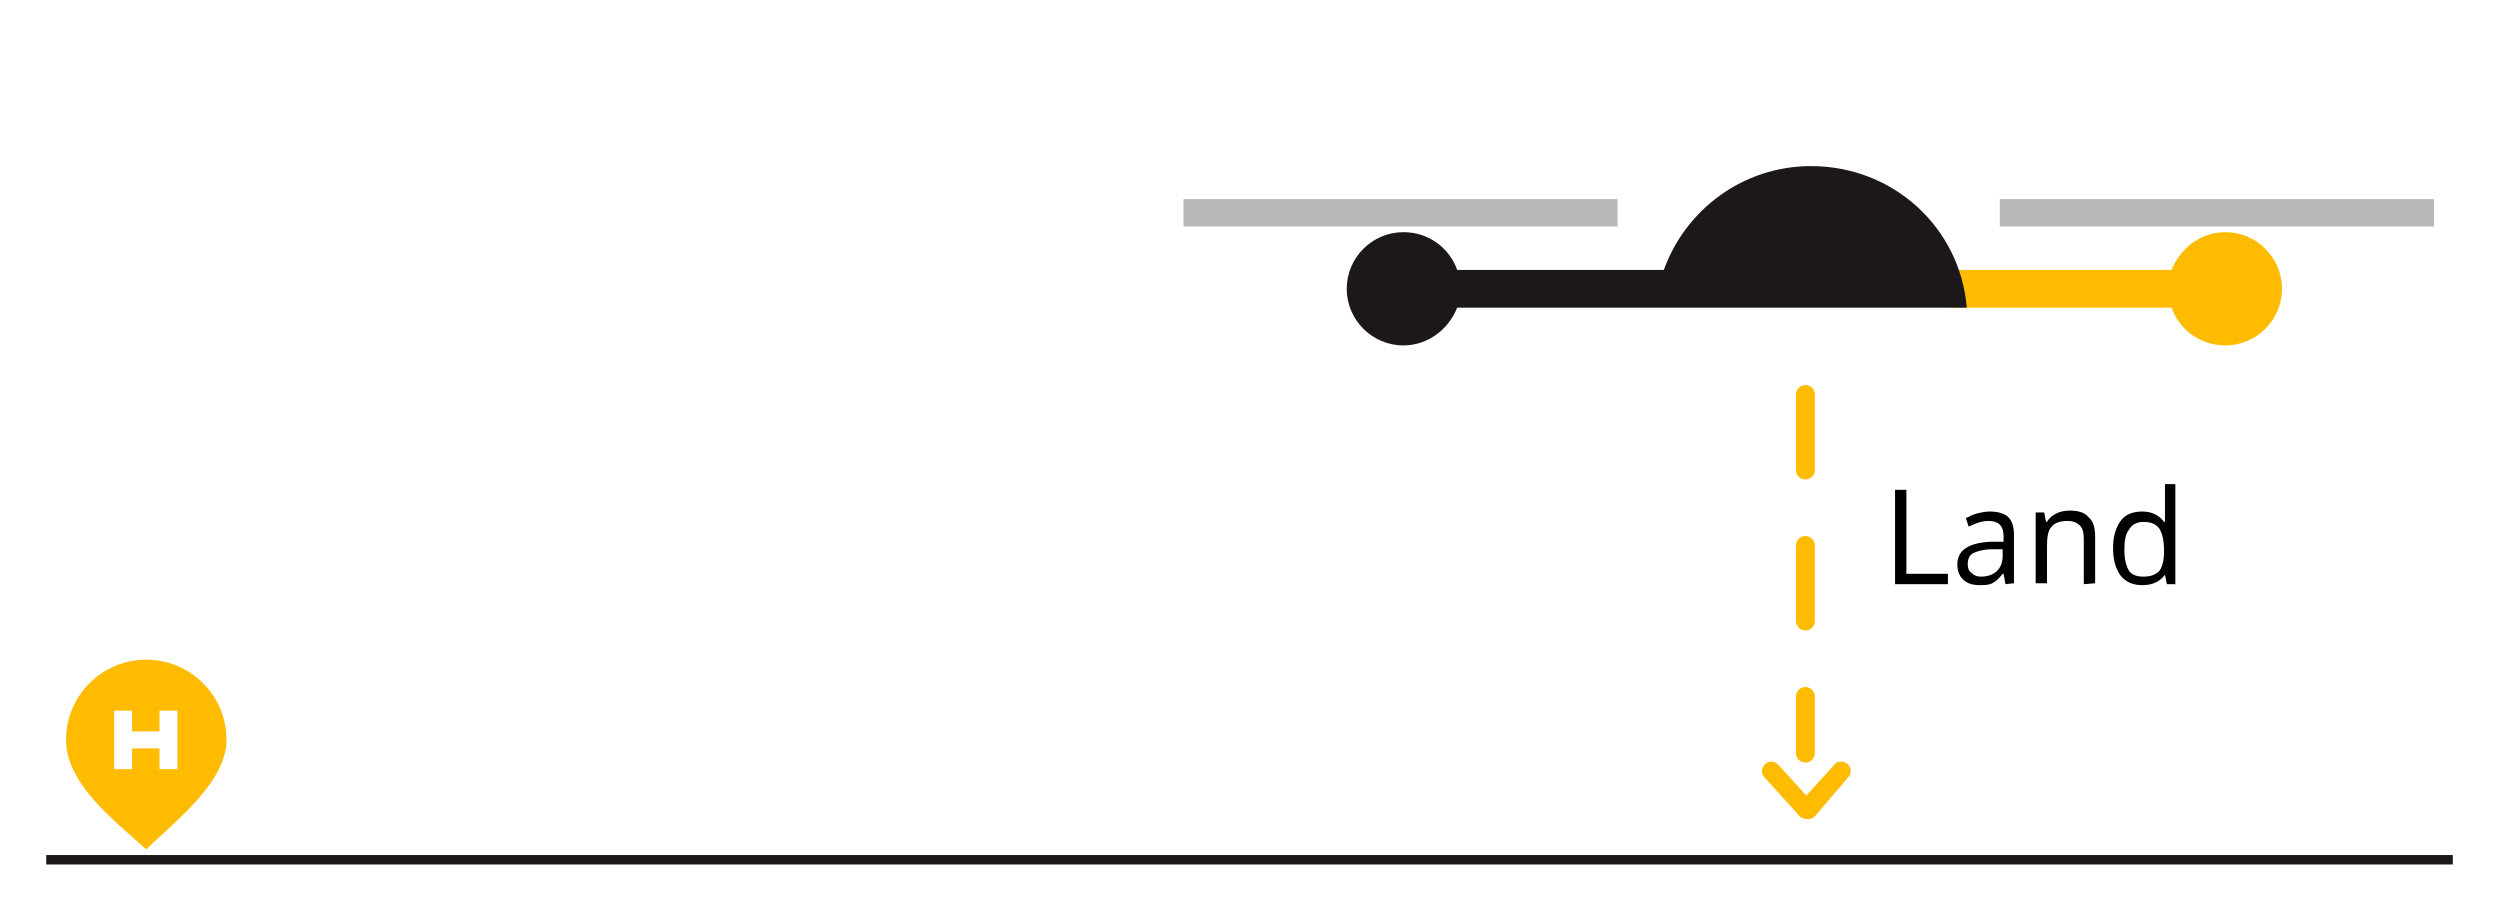
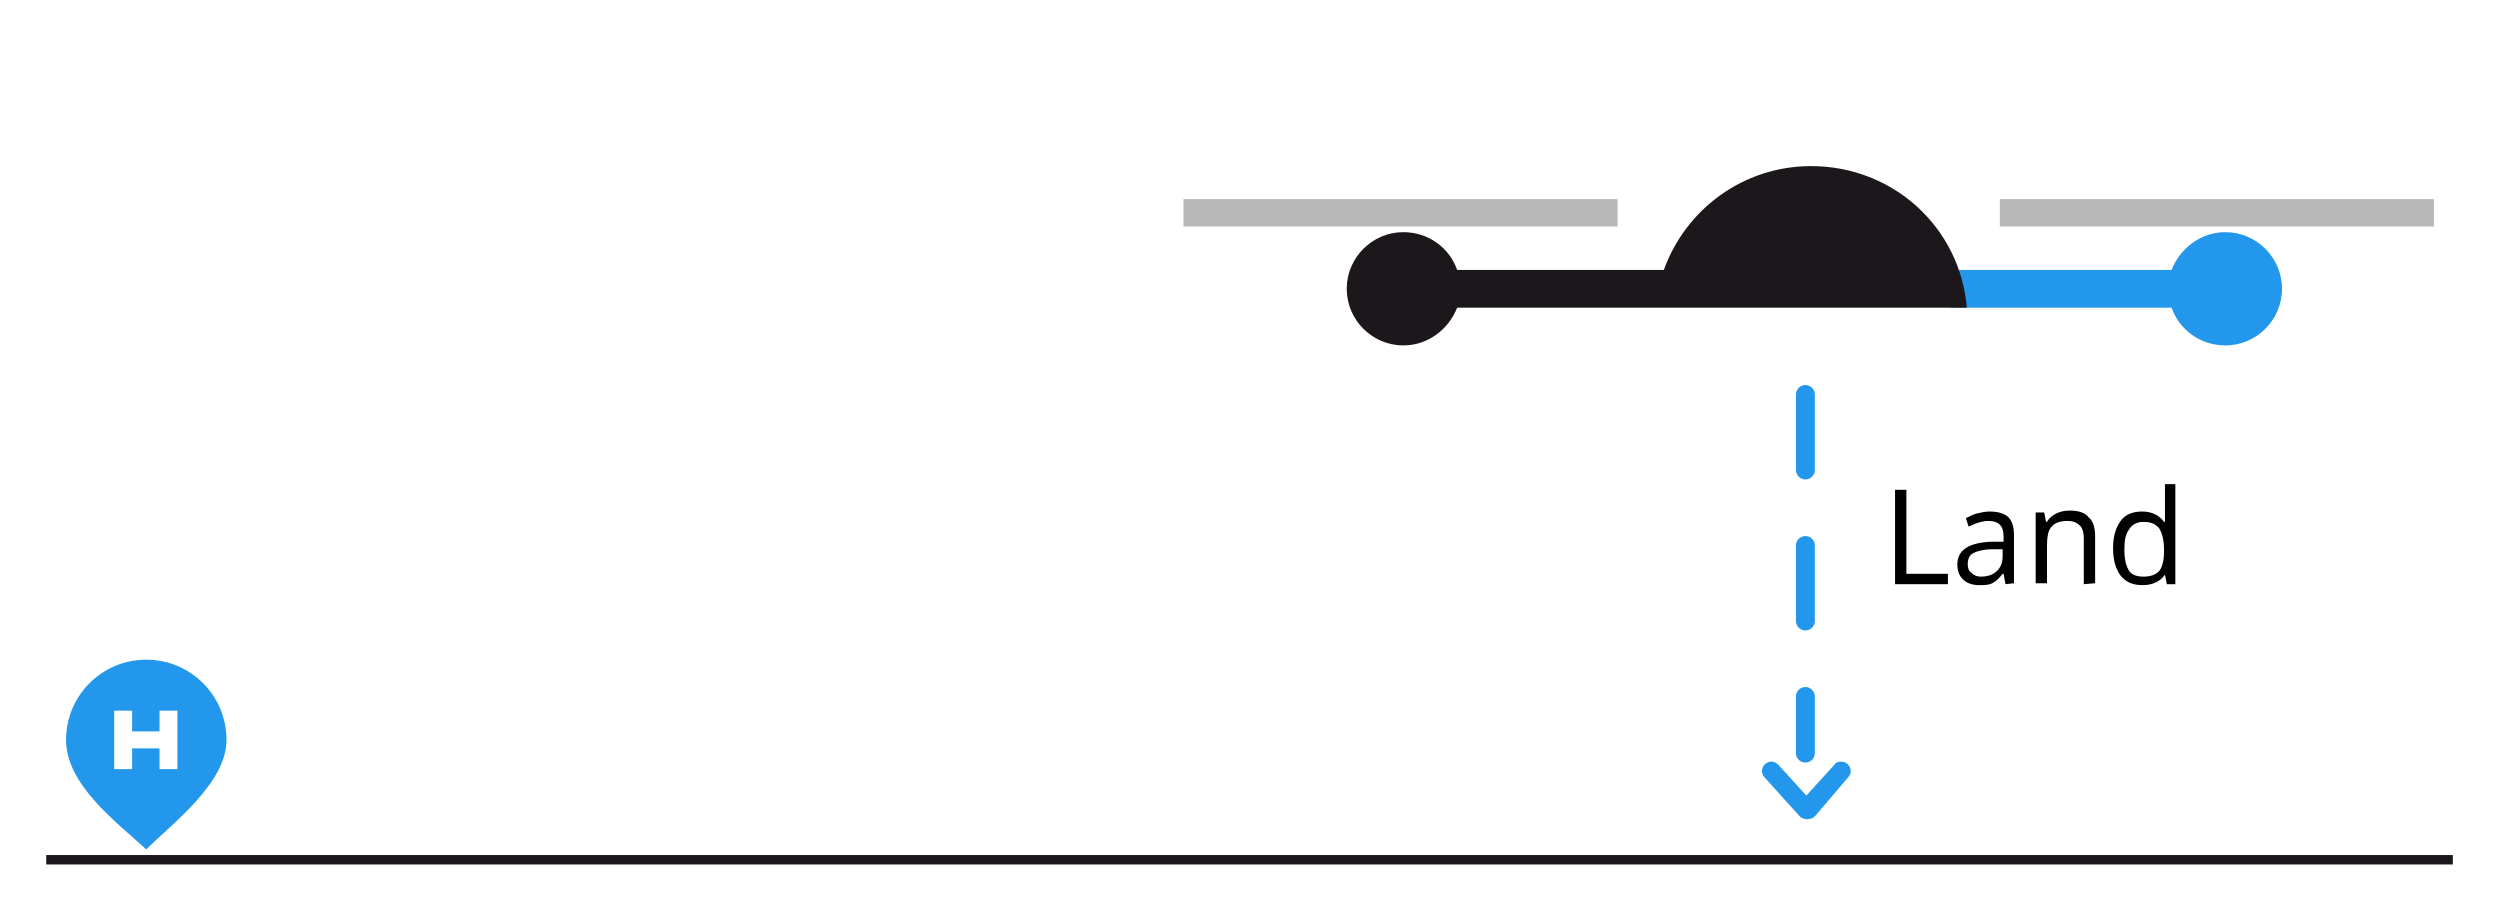
<svg xmlns="http://www.w3.org/2000/svg" version="1.1" id="Ebene_1" x="0px" y="0px" viewBox="-9 23.6 264.9 95.1" style="enable-background:new -9 23.6 264.9 95.1;" xml:space="preserve">
  <style type="text/css">
- 	.st0{fill:#FFBB00;}
+ 	.st0{fill:#2297eb;}
	.st1{fill:#1B171B;}
	.st2{fill:#B8B8B9;}
	.st3{fill:none;}
	.st4{enable-background:new    ;}
	
- 		.st5{fill:none;stroke:#FFBB00;stroke-width:2;stroke-linecap:round;stroke-linejoin:round;stroke-miterlimit:10;stroke-dasharray:8,8;}
+ 		.st5{fill:none;stroke:#2297eb;stroke-width:2;stroke-linecap:round;stroke-linejoin:round;stroke-miterlimit:10;stroke-dasharray:8,8;}
	.st6{fill:none;stroke:#1B171B;stroke-miterlimit:10;}
</style>
  <g>
    <g>
      <g>
        <g>
          <path class="st0" d="M226.8,48.2c-2.6,0-4.8,1.7-5.7,4h-23.4v4h23.4c0.8,2.3,3,4,5.7,4c3.3,0,6-2.7,6-6      C232.8,50.9,230.1,48.2,226.8,48.2z" />
          <path class="st1" d="M182.9,41.2c-7.2,0-13.3,4.6-15.6,11h-21.9c-0.8-2.3-3-4-5.7-4c-3.3,0-6,2.7-6,6s2.7,6,6,6      c2.6,0,4.8-1.7,5.7-4h21h31.8h1.2C198.7,47.7,191.6,41.2,182.9,41.2z" />
        </g>
        <rect x="116.4" y="44.7" class="st2" width="46" height="2.9" />
        <rect x="202.9" y="44.7" class="st2" width="46" height="2.9" />
      </g>
      <rect x="190.4" y="74.9" class="st3" width="67.5" height="13.5" />
      <g class="st4">
        <path d="M191.8,85.5v-10h1.2v8.9h4.4v1.1H191.8z" />
        <path d="M203.5,85.5l-0.2-1.1h-0.1c-0.4,0.5-0.7,0.8-1.1,1c-0.4,0.2-0.8,0.2-1.4,0.2c-0.7,0-1.3-0.2-1.7-0.6     c-0.4-0.4-0.6-0.9-0.6-1.6c0-1.5,1.2-2.3,3.6-2.4h1.3v-0.5c0-0.6-0.1-1-0.4-1.3s-0.7-0.4-1.2-0.4c-0.6,0-1.3,0.2-2.1,0.6     l-0.3-0.9c0.4-0.2,0.8-0.4,1.2-0.5c0.4-0.1,0.9-0.2,1.3-0.2c0.9,0,1.6,0.2,2,0.6c0.4,0.4,0.6,1,0.6,1.9v5.1L203.5,85.5     L203.5,85.5z M200.9,84.7c0.7,0,1.3-0.2,1.7-0.6c0.4-0.4,0.6-0.9,0.6-1.6v-0.7h-1.1c-0.9,0-1.6,0.2-2,0.4     c-0.4,0.2-0.6,0.6-0.6,1.2c0,0.4,0.1,0.7,0.4,0.9C200.2,84.6,200.5,84.7,200.9,84.7z" />
        <path d="M211.8,85.5v-4.8c0-0.6-0.1-1.1-0.4-1.4s-0.7-0.5-1.3-0.5c-0.8,0-1.4,0.2-1.7,0.6c-0.4,0.4-0.5,1.1-0.5,2.1v3.9h-1.2     v-7.5h0.9l0.2,1h0.1c0.2-0.4,0.6-0.7,1-0.9c0.4-0.2,0.9-0.3,1.4-0.3c0.9,0,1.6,0.2,2,0.7c0.5,0.4,0.7,1.1,0.7,2.1v4.9L211.8,85.5     L211.8,85.5z" />
        <path d="M220.4,84.5L220.4,84.5c-0.6,0.8-1.4,1.1-2.4,1.1s-1.7-0.3-2.3-1c-0.5-0.7-0.8-1.6-0.8-2.9s0.3-2.2,0.8-2.9s1.3-1,2.3-1     s1.8,0.4,2.3,1.1h0.1v-0.5v-0.5v-3h1.1v10.6h-0.9L220.4,84.5z M218.1,84.7c0.8,0,1.3-0.2,1.7-0.6c0.3-0.4,0.5-1.1,0.5-2v-0.2     c0-1.1-0.2-1.8-0.5-2.3c-0.4-0.5-0.9-0.7-1.7-0.7c-0.7,0-1.2,0.3-1.5,0.8c-0.4,0.5-0.5,1.2-0.5,2.2s0.2,1.7,0.5,2.2     C216.9,84.5,217.4,84.7,218.1,84.7z" />
      </g>
      <g>
        <path class="st0" d="M186.8,106L186.8,106c0.2-0.2,0.3-0.4,0.3-0.7c0-0.6-0.5-1-1-1c-0.3,0-0.6,0.1-0.7,0.3l0,0l-3,3.3l-3-3.3     l0,0c-0.2-0.2-0.5-0.3-0.7-0.3c-0.6,0-1,0.5-1,1c0,0.3,0.1,0.5,0.3,0.7l0,0l3.7,4.1c0.2,0.2,0.5,0.3,0.8,0.3     c0.3,0,0.6-0.1,0.8-0.3L186.8,106z" />
        <line class="st5" x1="182.3" y1="65.4" x2="182.3" y2="103.4" />
      </g>
      <line class="st6" x1="-4.1" y1="114.7" x2="250.9" y2="114.7" />
    </g>
    <path class="st0" d="M6.5,93.5C1.8,93.5-2,97.3-2,102s5.2,8.6,8.5,11.6c2.7-2.7,8.5-7,8.5-11.6C15,97.3,11.2,93.5,6.5,93.5z    M9.8,105.1H7.9v-2.2H5v2.2H3.1v-6.2H5v2.2h2.9v-2.2h1.9V105.1z" />
  </g>
</svg>
